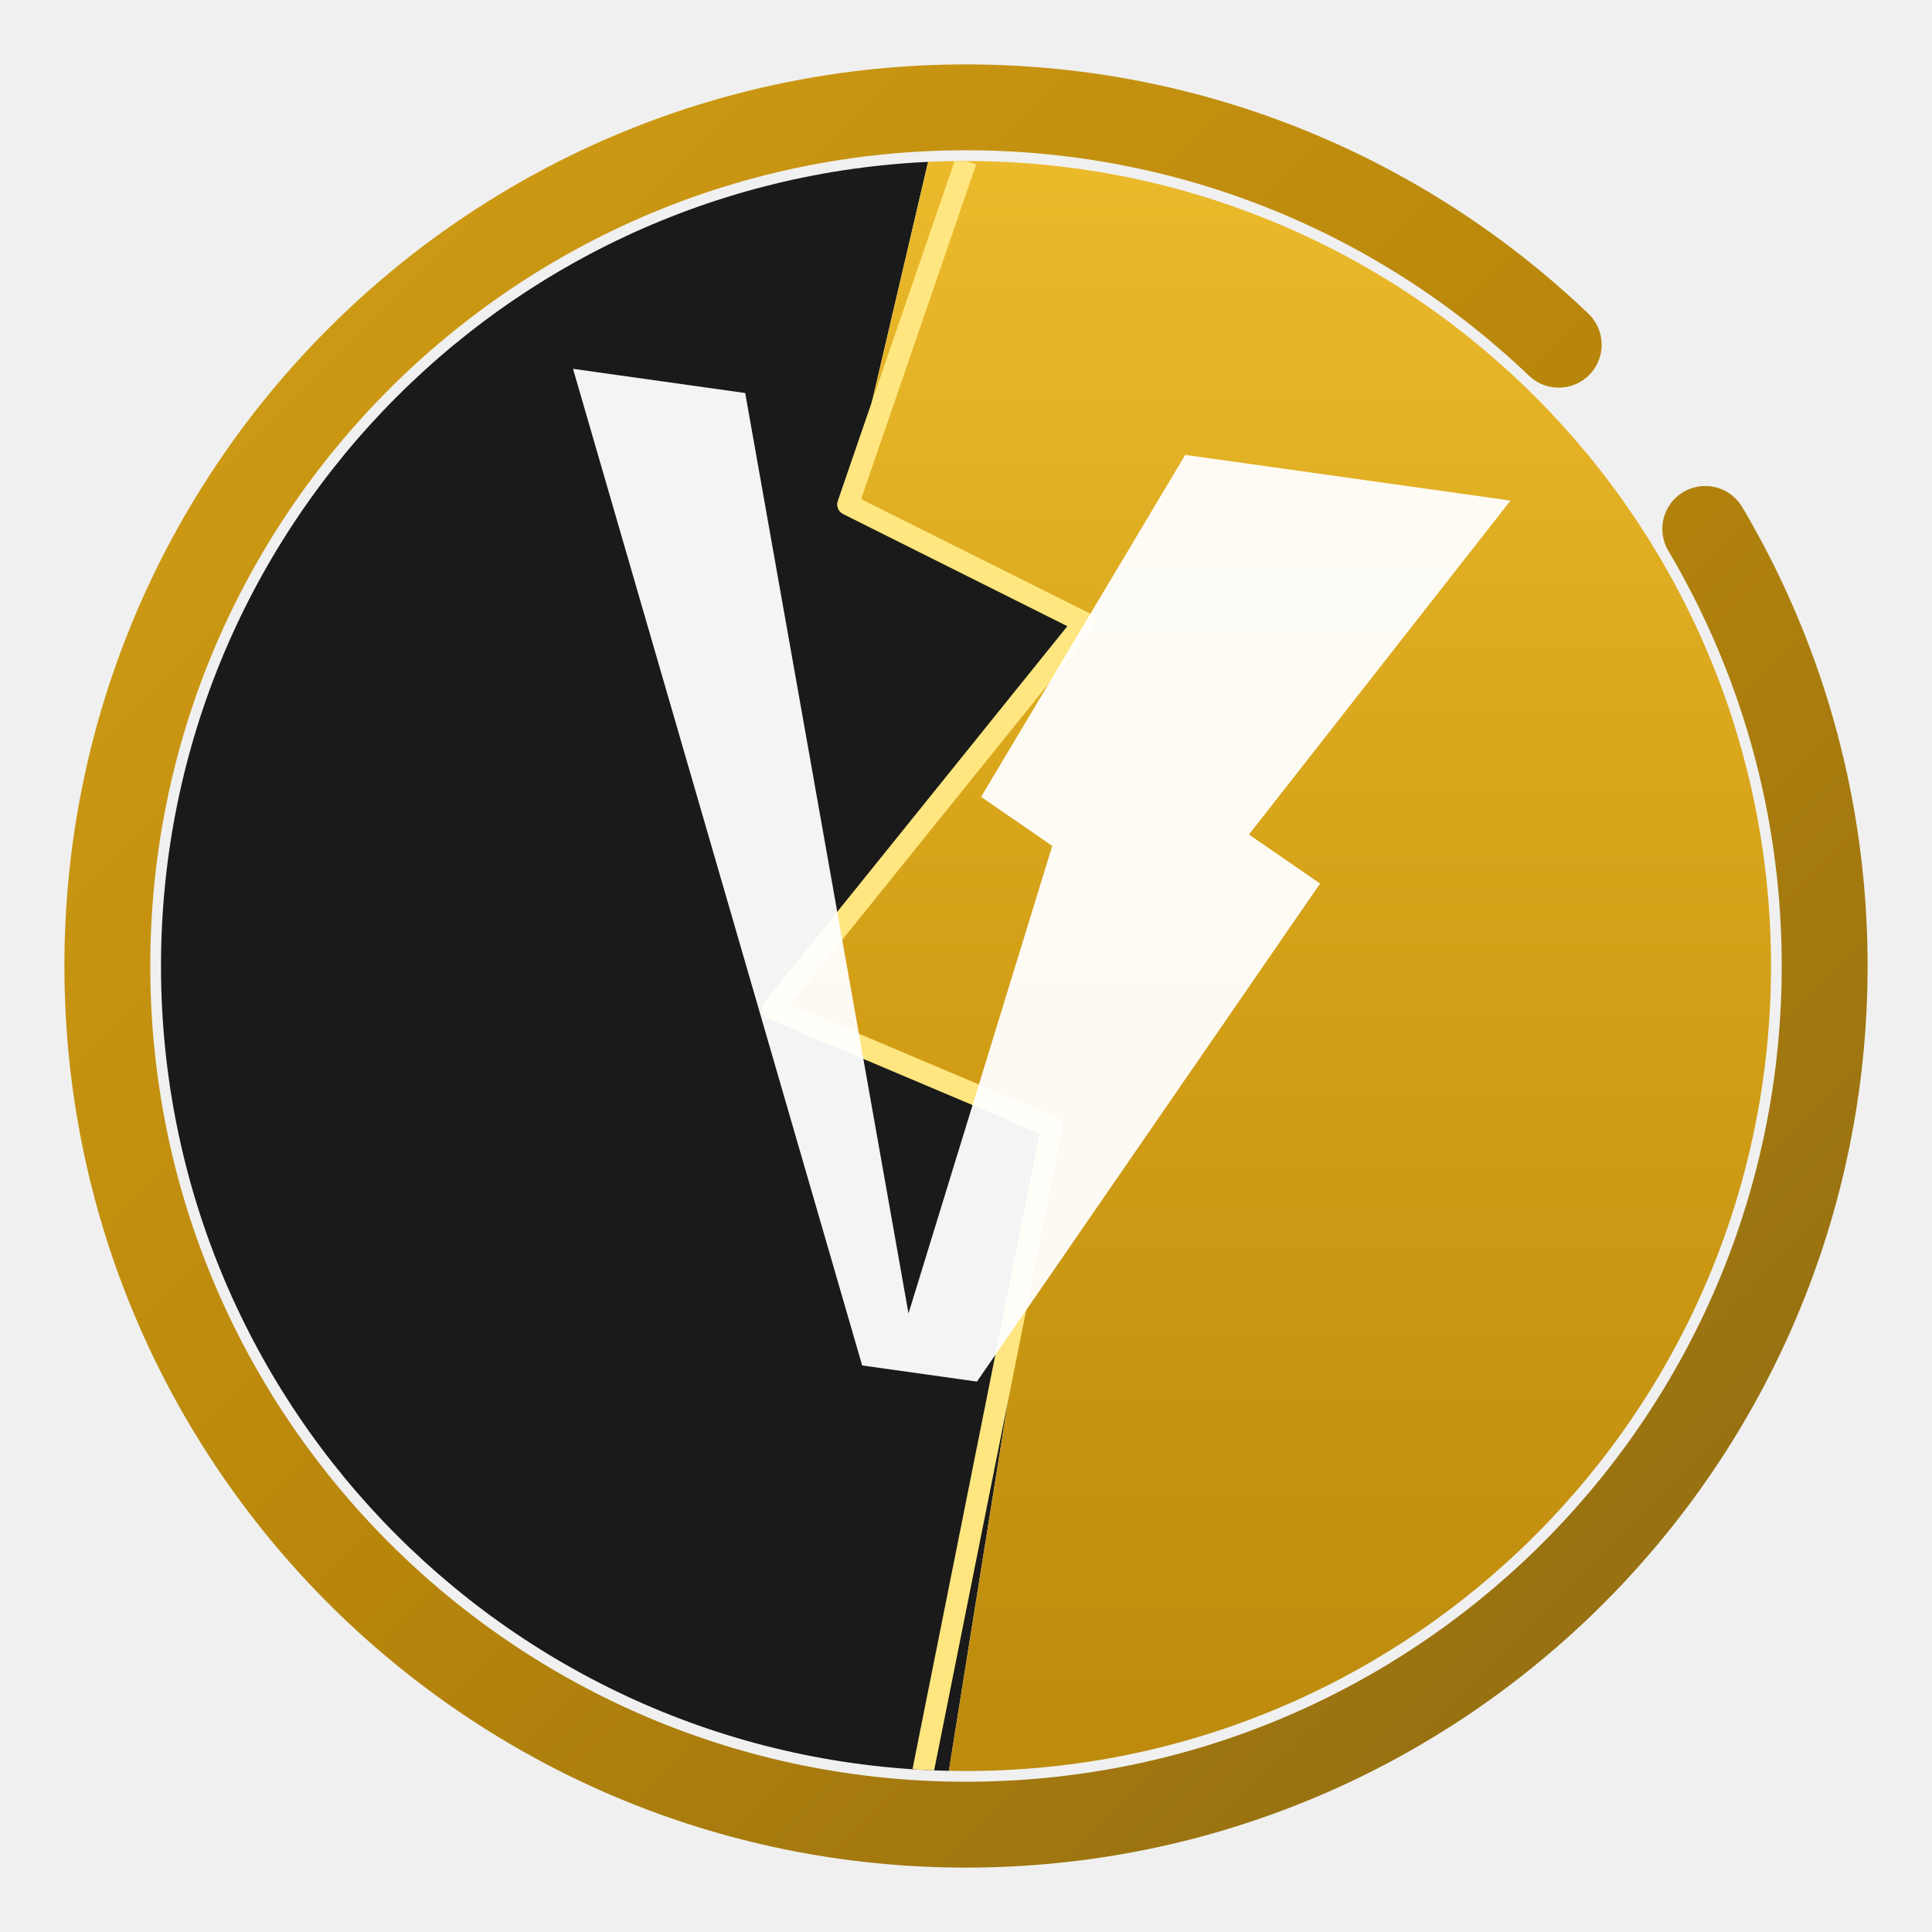
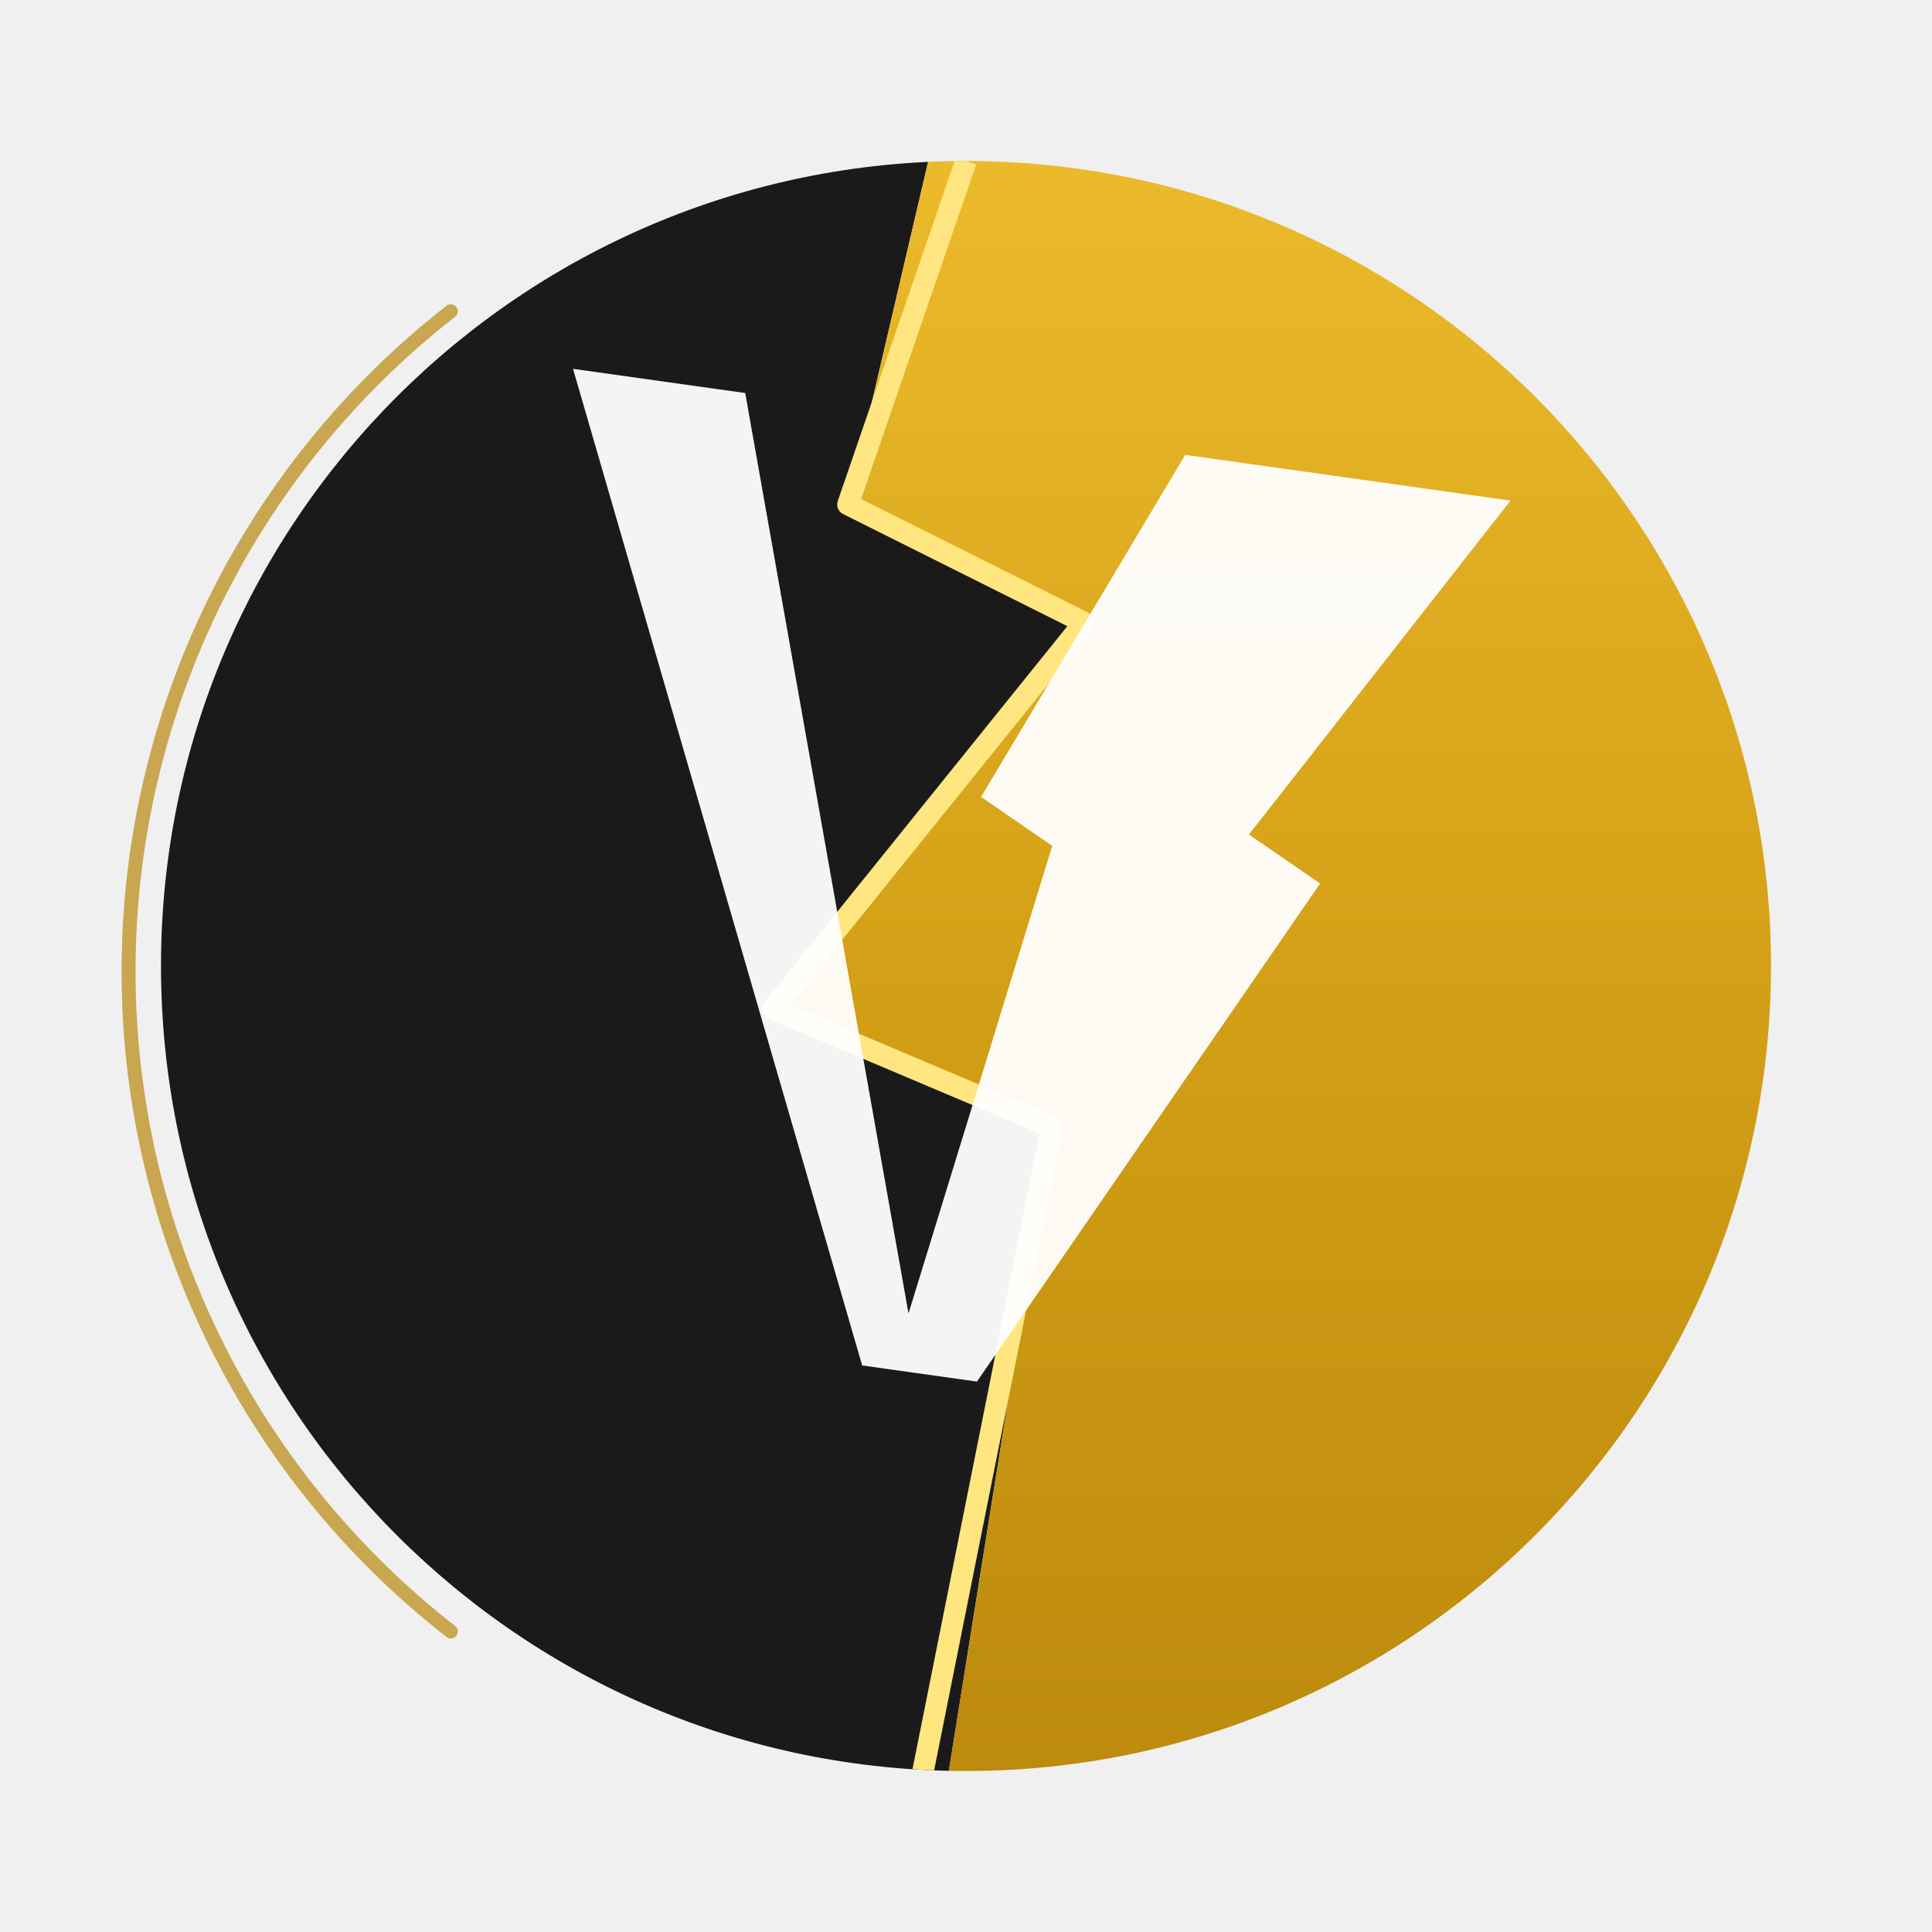
<svg xmlns="http://www.w3.org/2000/svg" viewBox="0 0 180 180" fill="none">
  <defs>
    <linearGradient id="goldFill" x1="0" y1="0" x2="0" y2="1">
      <stop offset="0%" stop-color="#f0c030" />
      <stop offset="50%" stop-color="#d4a017" />
      <stop offset="100%" stop-color="#b8860b" />
-     </linearGradient>
-     <linearGradient id="brushGold" x1="0" y1="0" x2="1" y2="1">
-       <stop offset="0%" stop-color="#d4a017" />
-       <stop offset="50%" stop-color="#b8860b" />
-       <stop offset="100%" stop-color="#8b6914" />
    </linearGradient>
    <clipPath id="circleClip">
      <circle cx="90" cy="90" r="75" />
    </clipPath>
  </defs>
  <path d="M90,0 L79,47 L101,58 L72,94 L98,105 L86,180 L0,180 L0,0 Z" clip-path="url(#circleClip)" fill="#1a1a1a" />
  <path d="M90,0 L79,47 L101,58 L72,94 L98,105 L86,180 L180,180 L180,0 Z" clip-path="url(#circleClip)" fill="url(#goldFill)" />
  <path d="M90,15 L79,47 L101,58 L72,94 L98,105 L86,165" clip-path="url(#circleClip)" stroke="#ffe680" stroke-width="2" fill="none" stroke-linejoin="round" />
-   <circle cx="90" cy="90" r="80" stroke="url(#brushGold)" stroke-width="8" fill="none" stroke-dasharray="480 22" stroke-dashoffset="42" stroke-linecap="round" />
+   <path d="M 42,152 A 78,78 0 0 1 42,29" stroke="#b8860b" stroke-width="1.3" fill="none" stroke-linecap="round" opacity="0.7" />
  <g transform="rotate(8, 90, 90)">
    <g transform="translate(46, 40) scale(0.90)">
      <path d="M0,0 L44,98 L56,98 L84,42 L76,38 L98,0 Z M18,0 L64,0 L48,38 L56,42 L48,92 Z" fill="#ffffff" fill-rule="evenodd" opacity="0.95" />
    </g>
  </g>
</svg>
